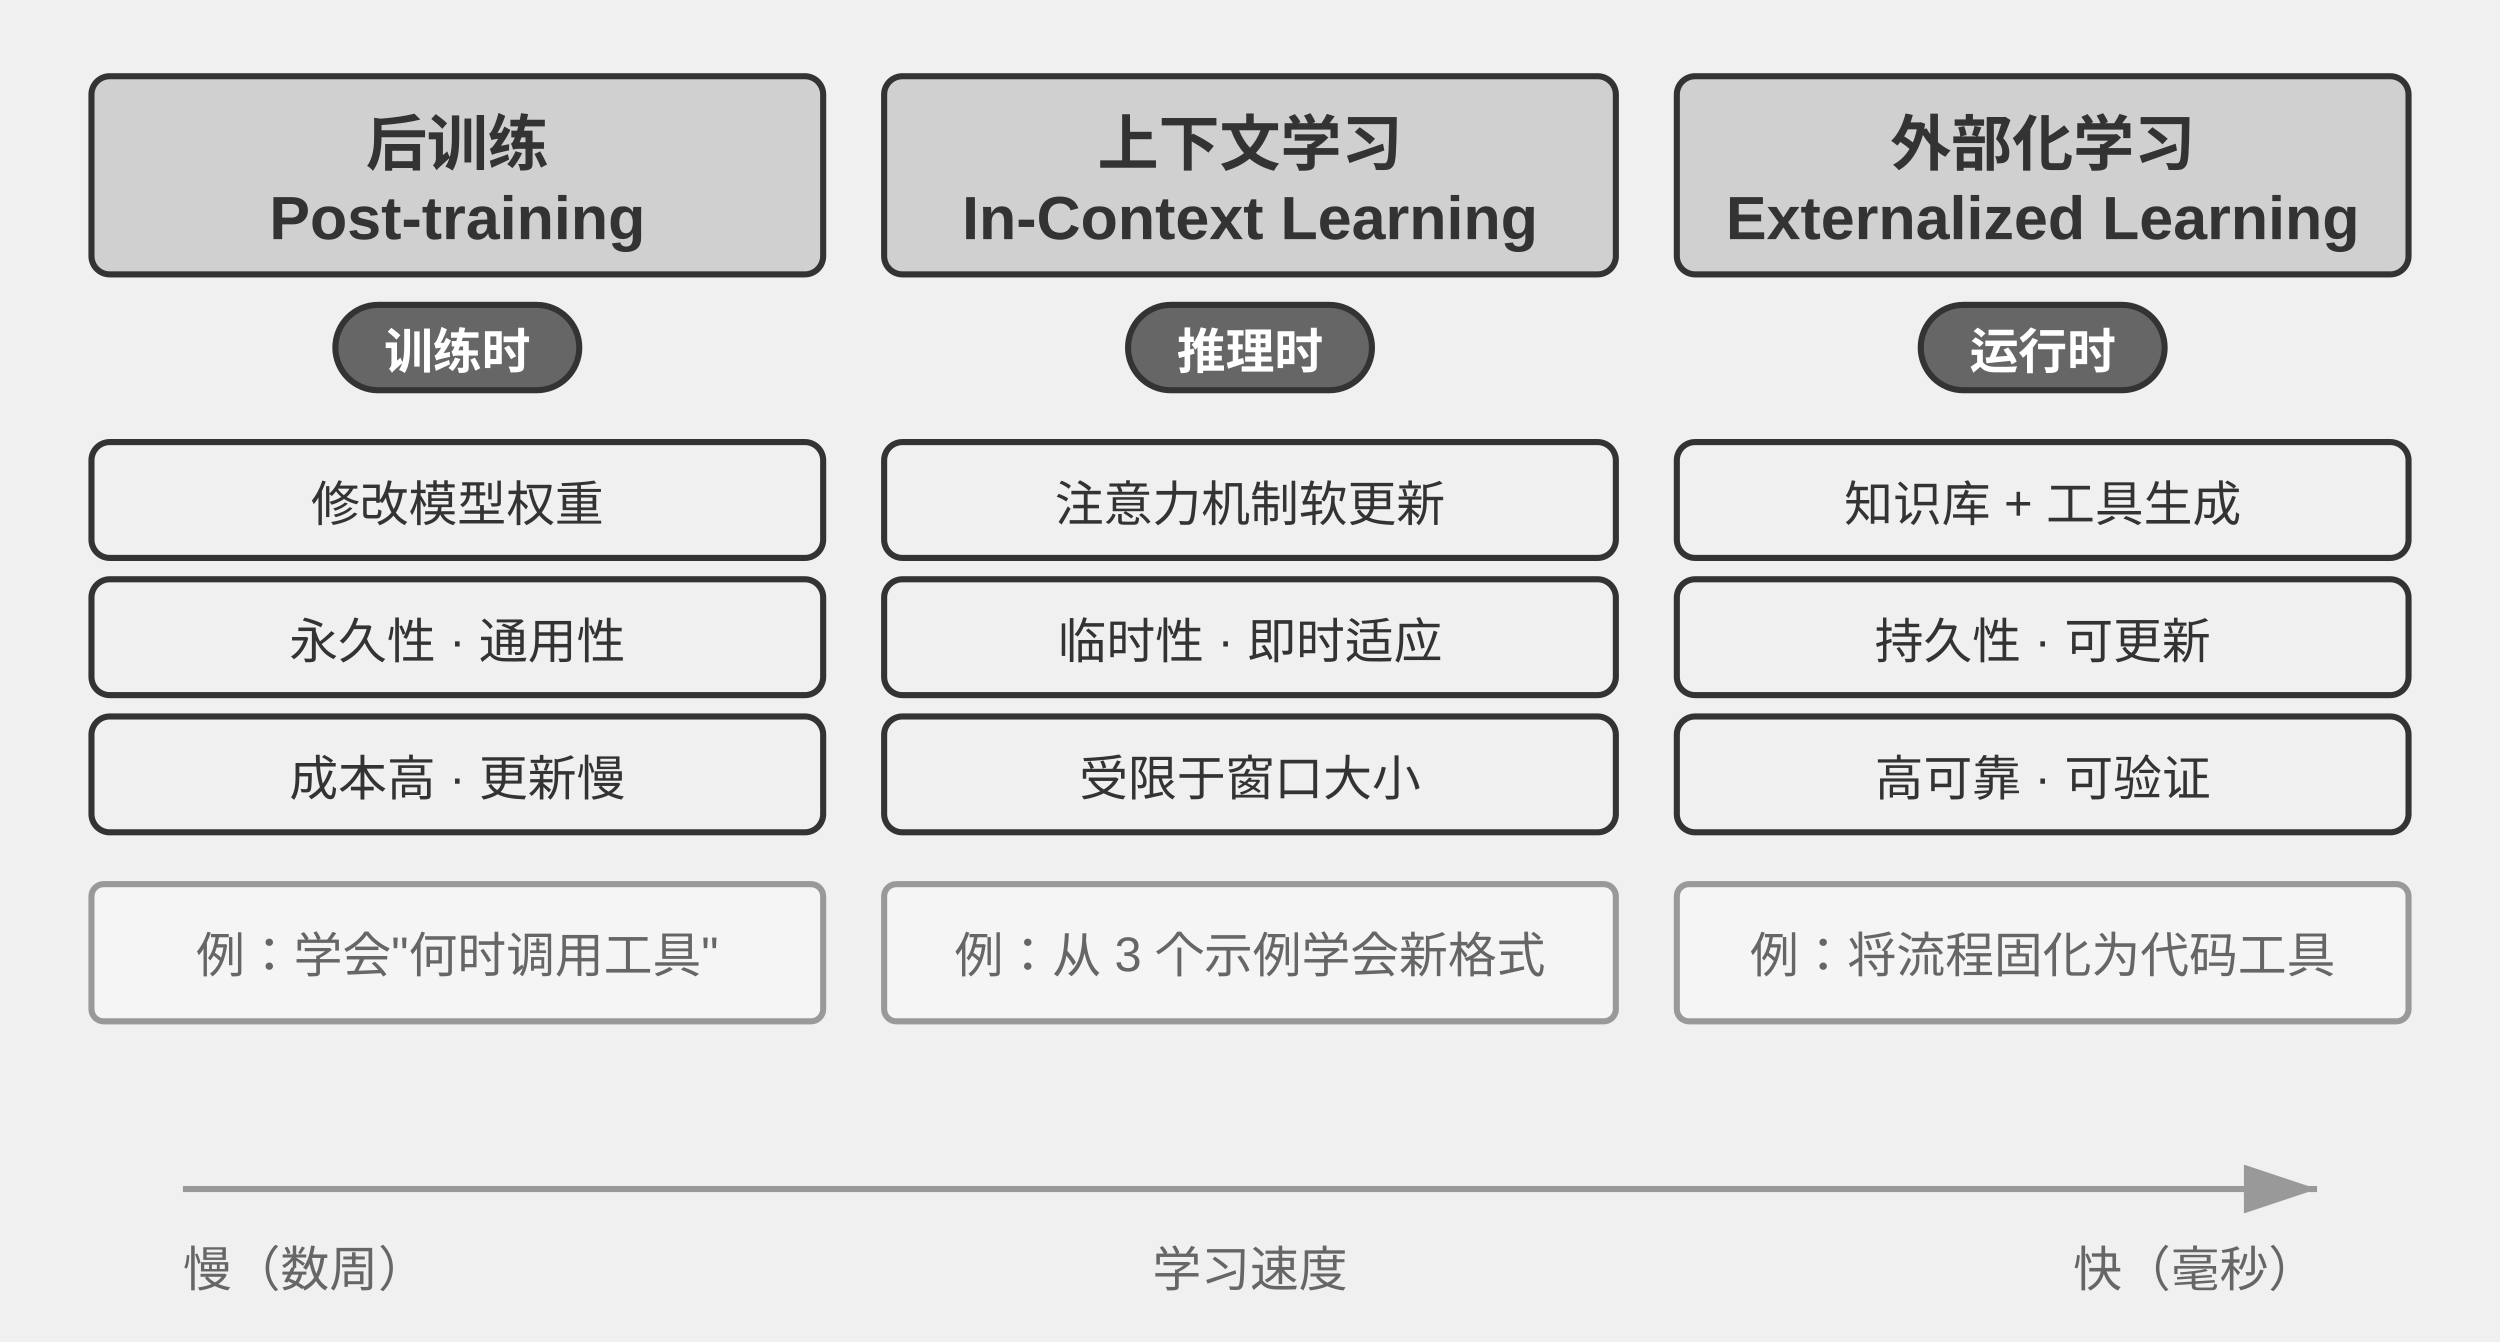
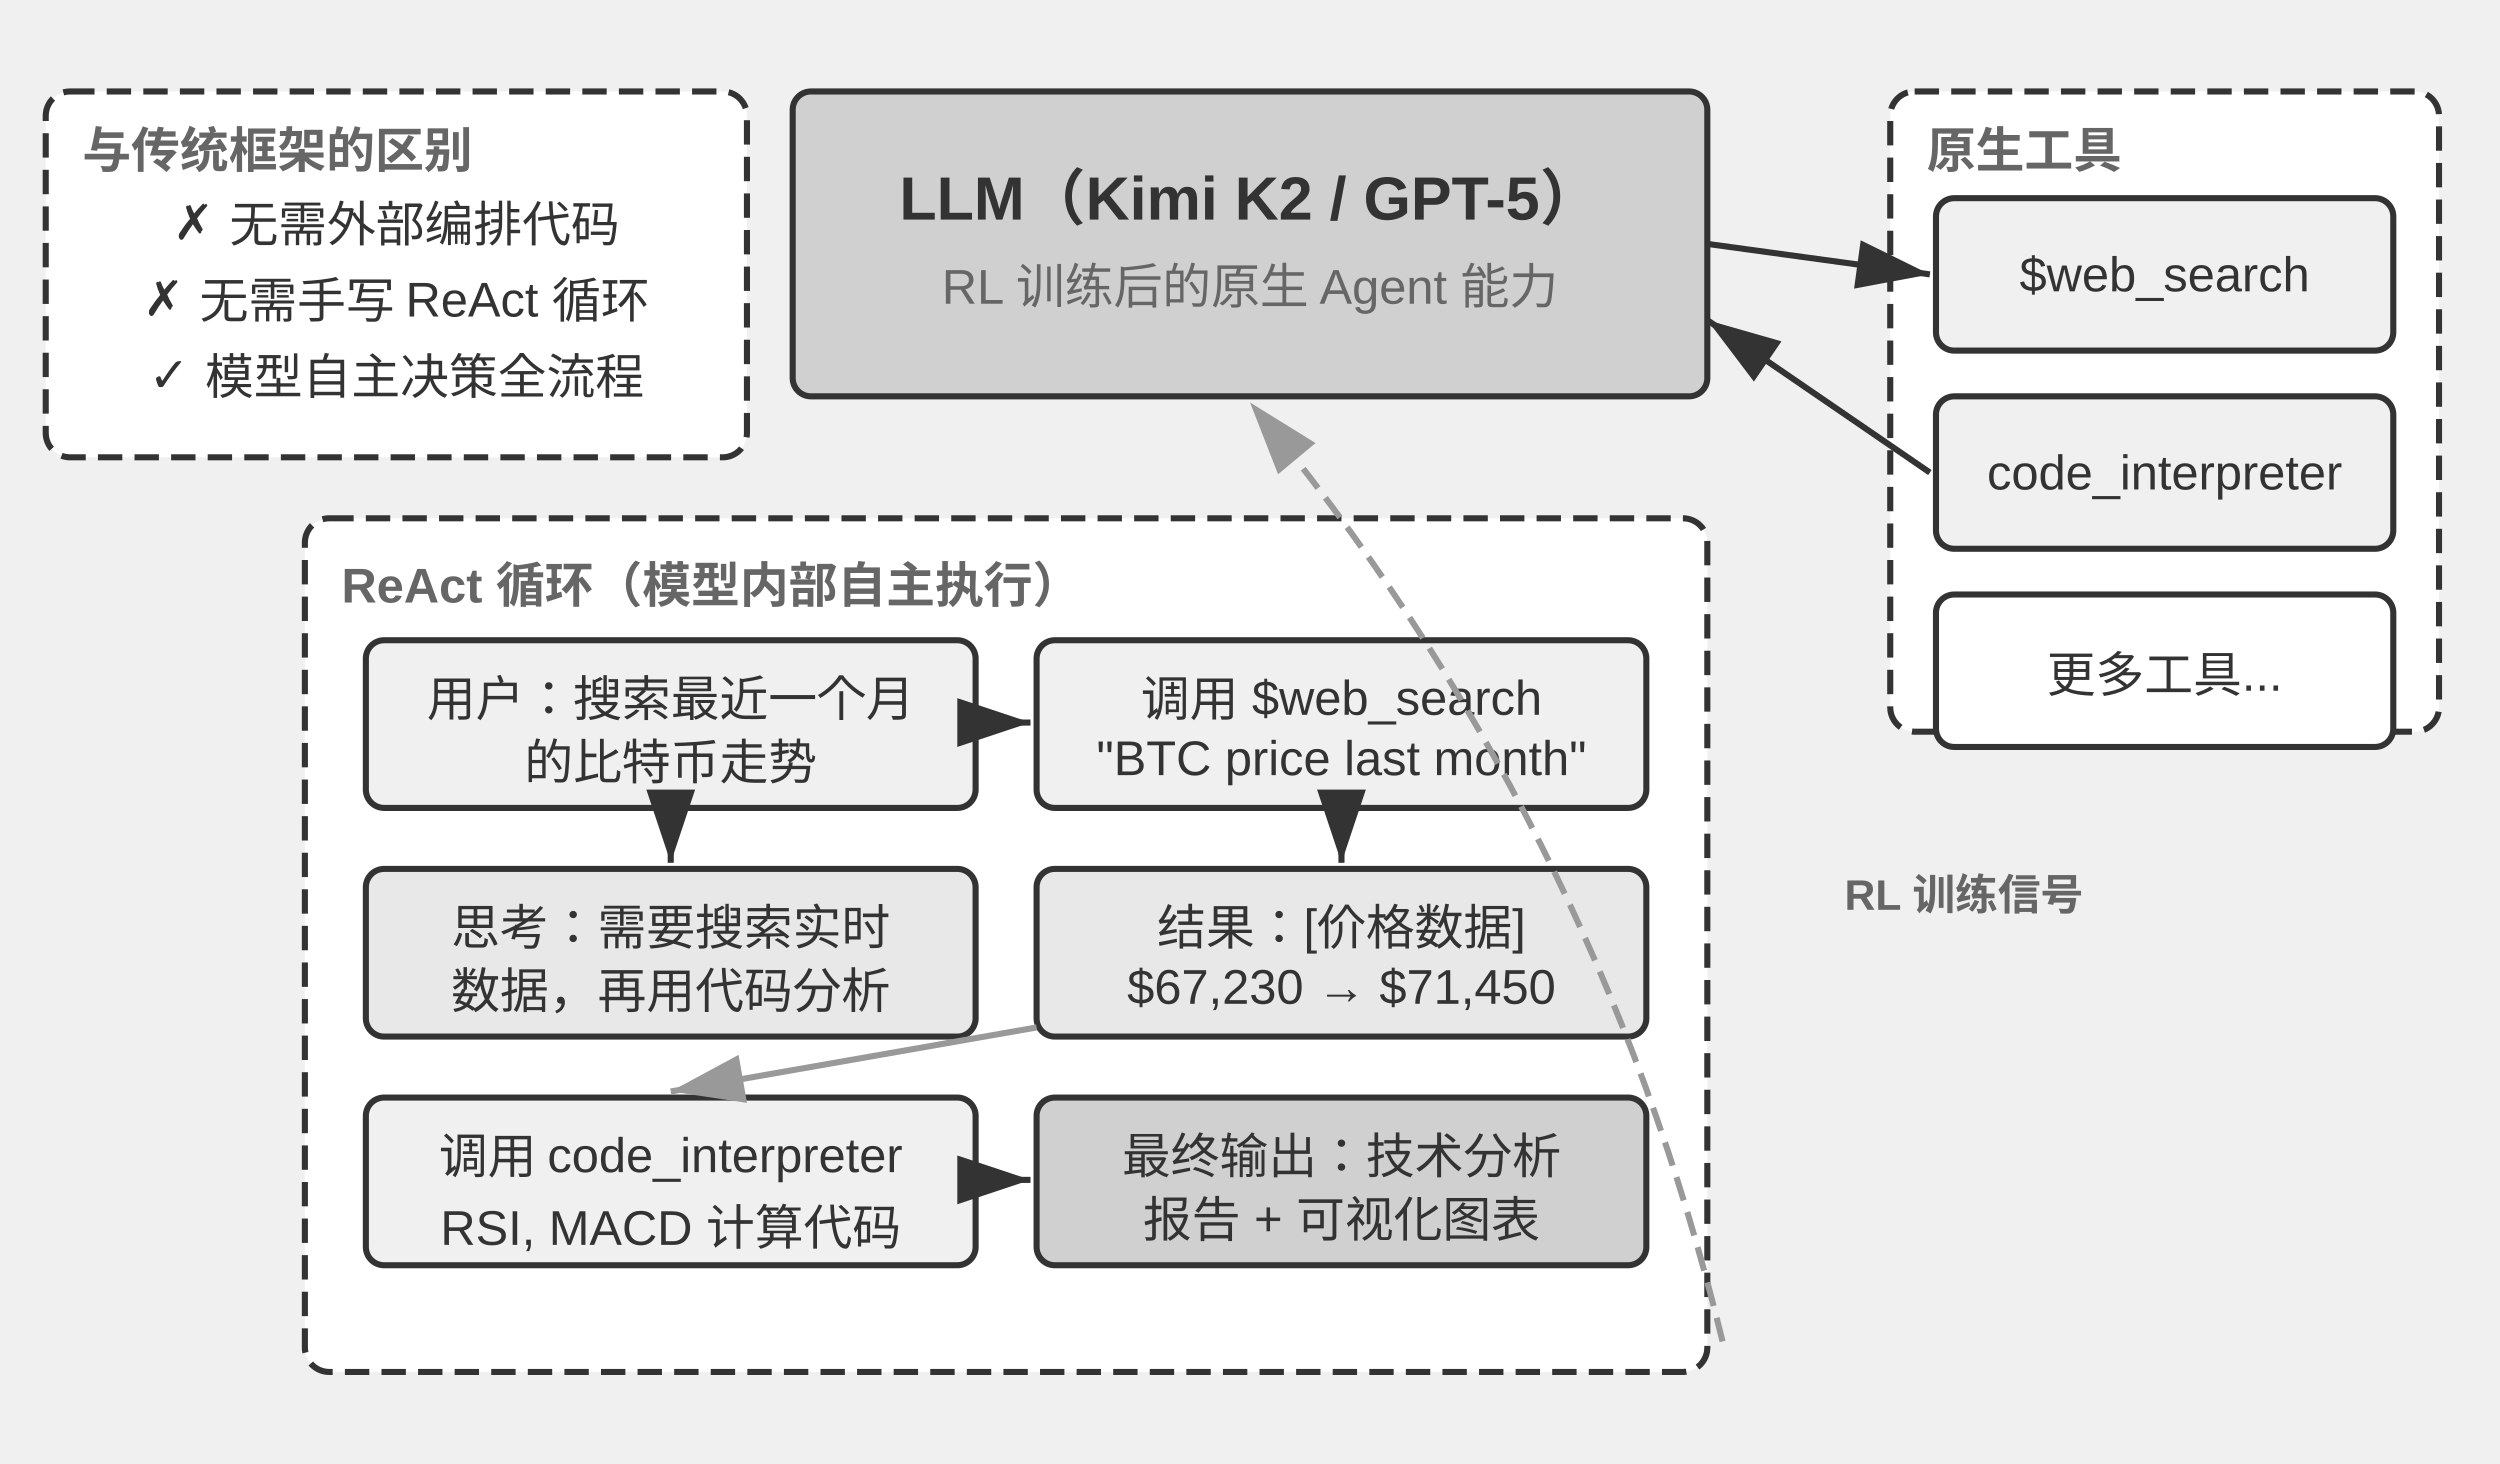
- <svg xmlns="http://www.w3.org/2000/svg" viewBox="0 40 820 440" width="820" height="440" style="background:#ffffff">
+ <svg xmlns="http://www.w3.org/2000/svg" viewBox="0 40 820 480" width="820" height="480" style="background:#ffffff">
  <defs>
    <marker id="ah" markerWidth="12" markerHeight="8" refX="12" refY="4" orient="auto">
      <polygon points="0 0, 12 4, 0 8" fill="#333333" />
    </marker>
    <marker id="ah-light" markerWidth="12" markerHeight="8" refX="12" refY="4" orient="auto">
      <polygon points="0 0, 12 4, 0 8" fill="#999999" />
    </marker>
  </defs>
-   <rect x="30.0" y="65" width="240" height="65" rx="6" fill="#d0d0d0" stroke="#333333" stroke-width="2" />
-   <text x="150.0" y="85.5" font-family="Arial, 'Helvetica Neue', Helvetica, 'PingFang SC', 'Microsoft YaHei', sans-serif" font-size="20" fill="#333333" text-anchor="middle" dominant-baseline="central" font-weight="bold">后训练</text>
-   <text x="150.0" y="111.5" font-family="Arial, 'Helvetica Neue', Helvetica, 'PingFang SC', 'Microsoft YaHei', sans-serif" font-size="20" fill="#333333" text-anchor="middle" dominant-baseline="central" font-weight="bold">Post-training</text>
-   <rect x="110.0" y="140" width="80" height="28" rx="14" fill="#666666" stroke="#333333" stroke-width="2" />
-   <text x="150.0" y="154.0" font-family="Arial, 'Helvetica Neue', Helvetica, 'PingFang SC', 'Microsoft YaHei', sans-serif" font-size="16" fill="#ffffff" text-anchor="middle" dominant-baseline="central" font-weight="bold">训练时</text>
-   <rect x="30.0" y="185" width="240" height="38" rx="6" fill="#f0f0f0" stroke="#333333" stroke-width="2" />
-   <text x="150.0" y="204.0" font-family="Arial, 'Helvetica Neue', Helvetica, 'PingFang SC', 'Microsoft YaHei', sans-serif" font-size="16" fill="#333333" text-anchor="middle" dominant-baseline="central" font-weight="normal">修改模型权重</text>
-   <rect x="30.0" y="230" width="240" height="38" rx="6" fill="#f0f0f0" stroke="#333333" stroke-width="2" />
-   <text x="150.0" y="249.0" font-family="Arial, 'Helvetica Neue', Helvetica, 'PingFang SC', 'Microsoft YaHei', sans-serif" font-size="16" fill="#333333" text-anchor="middle" dominant-baseline="central" font-weight="normal">永久性 · 通用性</text>
-   <rect x="30.0" y="275" width="240" height="38" rx="6" fill="#f0f0f0" stroke="#333333" stroke-width="2" />
-   <text x="150.0" y="294.0" font-family="Arial, 'Helvetica Neue', Helvetica, 'PingFang SC', 'Microsoft YaHei', sans-serif" font-size="16" fill="#333333" text-anchor="middle" dominant-baseline="central" font-weight="normal">成本高 · 更新慢</text>
-   <rect x="30.0" y="330" width="240" height="45" rx="4" fill="#f5f5f5" stroke="#999999" stroke-width="2" />
-   <text x="150.0" y="352" font-family="Arial, 'Helvetica Neue', Helvetica, 'PingFang SC', 'Microsoft YaHei', sans-serif" font-size="16" fill="#666666" text-anchor="middle" dominant-baseline="central" font-weight="normal">例：学会"何时调用工具"</text>
-   <rect x="290.0" y="65" width="240" height="65" rx="6" fill="#d0d0d0" stroke="#333333" stroke-width="2" />
-   <text x="410.0" y="85.5" font-family="Arial, 'Helvetica Neue', Helvetica, 'PingFang SC', 'Microsoft YaHei', sans-serif" font-size="20" fill="#333333" text-anchor="middle" dominant-baseline="central" font-weight="bold">上下文学习</text>
-   <text x="410.0" y="111.5" font-family="Arial, 'Helvetica Neue', Helvetica, 'PingFang SC', 'Microsoft YaHei', sans-serif" font-size="20" fill="#333333" text-anchor="middle" dominant-baseline="central" font-weight="bold">In-Context Learning</text>
-   <rect x="370.0" y="140" width="80" height="28" rx="14" fill="#666666" stroke="#333333" stroke-width="2" />
-   <text x="410.0" y="154.0" font-family="Arial, 'Helvetica Neue', Helvetica, 'PingFang SC', 'Microsoft YaHei', sans-serif" font-size="16" fill="#ffffff" text-anchor="middle" dominant-baseline="central" font-weight="bold">推理时</text>
-   <rect x="290.0" y="185" width="240" height="38" rx="6" fill="#f0f0f0" stroke="#333333" stroke-width="2" />
-   <text x="410.0" y="204.0" font-family="Arial, 'Helvetica Neue', Helvetica, 'PingFang SC', 'Microsoft YaHei', sans-serif" font-size="16" fill="#333333" text-anchor="middle" dominant-baseline="central" font-weight="normal">注意力机制软更新</text>
-   <rect x="290.0" y="230" width="240" height="38" rx="6" fill="#f0f0f0" stroke="#333333" stroke-width="2" />
-   <text x="410.0" y="249.0" font-family="Arial, 'Helvetica Neue', Helvetica, 'PingFang SC', 'Microsoft YaHei', sans-serif" font-size="16" fill="#333333" text-anchor="middle" dominant-baseline="central" font-weight="normal">临时性 · 即时适应</text>
-   <rect x="290.0" y="275" width="240" height="38" rx="6" fill="#f0f0f0" stroke="#333333" stroke-width="2" />
-   <text x="410.0" y="294.0" font-family="Arial, 'Helvetica Neue', Helvetica, 'PingFang SC', 'Microsoft YaHei', sans-serif" font-size="16" fill="#333333" text-anchor="middle" dominant-baseline="central" font-weight="normal">受限于窗口大小</text>
-   <rect x="290.0" y="330" width="240" height="45" rx="4" fill="#f5f5f5" stroke="#999999" stroke-width="2" />
-   <text x="410.0" y="352" font-family="Arial, 'Helvetica Neue', Helvetica, 'PingFang SC', 'Microsoft YaHei', sans-serif" font-size="16" fill="#666666" text-anchor="middle" dominant-baseline="central" font-weight="normal">例：从 3 个示例学会新格式</text>
-   <rect x="550.0" y="65" width="240" height="65" rx="6" fill="#d0d0d0" stroke="#333333" stroke-width="2" />
-   <text x="670.0" y="85.5" font-family="Arial, 'Helvetica Neue', Helvetica, 'PingFang SC', 'Microsoft YaHei', sans-serif" font-size="20" fill="#333333" text-anchor="middle" dominant-baseline="central" font-weight="bold">外部化学习</text>
-   <text x="670.0" y="111.5" font-family="Arial, 'Helvetica Neue', Helvetica, 'PingFang SC', 'Microsoft YaHei', sans-serif" font-size="20" fill="#333333" text-anchor="middle" dominant-baseline="central" font-weight="bold">Externalized Learning</text>
-   <rect x="630.0" y="140" width="80" height="28" rx="14" fill="#666666" stroke="#333333" stroke-width="2" />
-   <text x="670.0" y="154.0" font-family="Arial, 'Helvetica Neue', Helvetica, 'PingFang SC', 'Microsoft YaHei', sans-serif" font-size="16" fill="#ffffff" text-anchor="middle" dominant-baseline="central" font-weight="bold">运行时</text>
-   <rect x="550.0" y="185" width="240" height="38" rx="6" fill="#f0f0f0" stroke="#333333" stroke-width="2" />
-   <text x="670.0" y="204.0" font-family="Arial, 'Helvetica Neue', Helvetica, 'PingFang SC', 'Microsoft YaHei', sans-serif" font-size="16" fill="#333333" text-anchor="middle" dominant-baseline="central" font-weight="normal">知识库 + 工具生成</text>
-   <rect x="550.0" y="230" width="240" height="38" rx="6" fill="#f0f0f0" stroke="#333333" stroke-width="2" />
-   <text x="670.0" y="249.0" font-family="Arial, 'Helvetica Neue', Helvetica, 'PingFang SC', 'Microsoft YaHei', sans-serif" font-size="16" fill="#333333" text-anchor="middle" dominant-baseline="central" font-weight="normal">持久性 · 可更新</text>
-   <rect x="550.0" y="275" width="240" height="38" rx="6" fill="#f0f0f0" stroke="#333333" stroke-width="2" />
-   <text x="670.0" y="294.0" font-family="Arial, 'Helvetica Neue', Helvetica, 'PingFang SC', 'Microsoft YaHei', sans-serif" font-size="16" fill="#333333" text-anchor="middle" dominant-baseline="central" font-weight="normal">高可靠 · 可验证</text>
-   <rect x="550.0" y="330" width="240" height="45" rx="4" fill="#f5f5f5" stroke="#999999" stroke-width="2" />
-   <text x="670.0" y="352" font-family="Arial, 'Helvetica Neue', Helvetica, 'PingFang SC', 'Microsoft YaHei', sans-serif" font-size="16" fill="#666666" text-anchor="middle" dominant-baseline="central" font-weight="normal">例：将流程固化为代码工具</text>
-   <line x1="60" y1="430" x2="760" y2="430" stroke="#999999" stroke-width="2" marker-end="url(#ah-light)" />
-   <text x="60" y="455" font-family="Arial, 'Helvetica Neue', Helvetica, 'PingFang SC', 'Microsoft YaHei', sans-serif" font-size="16" fill="#666666" text-anchor="start" dominant-baseline="central" font-weight="normal">慢（数周）</text>
-   <text x="410" y="455" font-family="Arial, 'Helvetica Neue', Helvetica, 'PingFang SC', 'Microsoft YaHei', sans-serif" font-size="16" fill="#666666" text-anchor="middle" dominant-baseline="central" font-weight="normal">学习速度</text>
-   <text x="760" y="455" font-family="Arial, 'Helvetica Neue', Helvetica, 'PingFang SC', 'Microsoft YaHei', sans-serif" font-size="16" fill="#666666" text-anchor="end" dominant-baseline="central" font-weight="normal">快（毫秒）</text>
+   <rect x="260" y="70" width="300" height="100" rx="6" fill="#d0d0d0" stroke="#333333" stroke-width="2" />
+   <text x="410" y="100" font-family="Arial, 'Helvetica Neue', Helvetica, 'PingFang SC', 'Microsoft YaHei', sans-serif" font-size="20" fill="#333333" text-anchor="middle" dominant-baseline="central" font-weight="bold">LLM（Kimi K2 / GPT-5）</text>
+   <text x="410" y="130" font-family="Arial, 'Helvetica Neue', Helvetica, 'PingFang SC', 'Microsoft YaHei', sans-serif" font-size="16" fill="#666666" text-anchor="middle" dominant-baseline="central" font-weight="normal">RL 训练后的原生 Agent 能力</text>
+   <rect x="620" y="70" width="180" height="210" rx="8" fill="#ffffff" stroke="#333333" stroke-width="2" stroke-dasharray="8,4" />
+   <text x="632" y="88" font-family="Arial, 'Helvetica Neue', Helvetica, 'PingFang SC', 'Microsoft YaHei', sans-serif" font-size="16" fill="#666666" text-anchor="start" dominant-baseline="central" font-weight="bold">原生工具</text>
+   <rect x="635" y="105" width="150" height="50" rx="6" fill="#f0f0f0" stroke="#333333" stroke-width="2" />
+   <text x="710.0" y="130.0" font-family="Arial, 'Helvetica Neue', Helvetica, 'PingFang SC', 'Microsoft YaHei', sans-serif" font-size="16" fill="#333333" text-anchor="middle" dominant-baseline="central" font-weight="normal">$web_search</text>
+   <rect x="635" y="170" width="150" height="50" rx="6" fill="#f0f0f0" stroke="#333333" stroke-width="2" />
+   <text x="710.0" y="195.0" font-family="Arial, 'Helvetica Neue', Helvetica, 'PingFang SC', 'Microsoft YaHei', sans-serif" font-size="16" fill="#333333" text-anchor="middle" dominant-baseline="central" font-weight="normal">code_interpreter</text>
+   <rect x="635" y="235" width="150" height="50" rx="6" fill="#ffffff" stroke="#333333" stroke-width="2" />
+   <text x="710.0" y="260.0" font-family="Arial, 'Helvetica Neue', Helvetica, 'PingFang SC', 'Microsoft YaHei', sans-serif" font-size="16" fill="#333333" text-anchor="middle" dominant-baseline="central" font-weight="normal">更多工具...</text>
+   <line x1="560" y1="120" x2="633" y2="130" stroke="#333333" stroke-width="2" marker-end="url(#ah)" />
+   <line x1="633" y1="195" x2="560" y2="145" stroke="#333333" stroke-width="2" marker-end="url(#ah)" />
+   <rect x="100" y="210" width="460" height="280" rx="8" fill="#ffffff" stroke="#333333" stroke-width="2" stroke-dasharray="8,4" />
+   <text x="112" y="228" font-family="Arial, 'Helvetica Neue', Helvetica, 'PingFang SC', 'Microsoft YaHei', sans-serif" font-size="16" fill="#666666" text-anchor="start" dominant-baseline="central" font-weight="bold">ReAct 循环（模型内部自主执行）</text>
+   <rect x="120" y="250" width="200" height="55" rx="6" fill="#f0f0f0" stroke="#333333" stroke-width="2" />
+   <text x="220.0" y="267.9" font-family="Arial, 'Helvetica Neue', Helvetica, 'PingFang SC', 'Microsoft YaHei', sans-serif" font-size="16" fill="#333333" text-anchor="middle" dominant-baseline="central" font-weight="normal">用户：搜索最近一个月</text>
+   <text x="220.0" y="288.7" font-family="Arial, 'Helvetica Neue', Helvetica, 'PingFang SC', 'Microsoft YaHei', sans-serif" font-size="16" fill="#333333" text-anchor="middle" dominant-baseline="central" font-weight="normal">的比特币走势</text>
+   <rect x="120" y="325" width="200" height="55" rx="6" fill="#e8e8e8" stroke="#333333" stroke-width="2" />
+   <text x="220.0" y="342.9" font-family="Arial, 'Helvetica Neue', Helvetica, 'PingFang SC', 'Microsoft YaHei', sans-serif" font-size="16" fill="#333333" text-anchor="middle" dominant-baseline="central" font-weight="normal">思考：需要搜索实时</text>
+   <text x="220.0" y="363.7" font-family="Arial, 'Helvetica Neue', Helvetica, 'PingFang SC', 'Microsoft YaHei', sans-serif" font-size="16" fill="#333333" text-anchor="middle" dominant-baseline="central" font-weight="normal">数据，再用代码分析</text>
+   <line x1="220" y1="307" x2="220" y2="323" stroke="#333333" stroke-width="2" marker-end="url(#ah)" />
+   <rect x="340" y="250" width="200" height="55" rx="6" fill="#f0f0f0" stroke="#333333" stroke-width="2" />
+   <text x="440.0" y="267.9" font-family="Arial, 'Helvetica Neue', Helvetica, 'PingFang SC', 'Microsoft YaHei', sans-serif" font-size="16" fill="#333333" text-anchor="middle" dominant-baseline="central" font-weight="normal">调用 $web_search</text>
+   <text x="440.0" y="288.7" font-family="Arial, 'Helvetica Neue', Helvetica, 'PingFang SC', 'Microsoft YaHei', sans-serif" font-size="16" fill="#333333" text-anchor="middle" dominant-baseline="central" font-weight="normal">"BTC price last month"</text>
+   <line x1="322" y1="277" x2="338" y2="277" stroke="#333333" stroke-width="2" marker-end="url(#ah)" />
+   <rect x="340" y="325" width="200" height="55" rx="6" fill="#e8e8e8" stroke="#333333" stroke-width="2" />
+   <text x="440.0" y="342.9" font-family="Arial, 'Helvetica Neue', Helvetica, 'PingFang SC', 'Microsoft YaHei', sans-serif" font-size="16" fill="#333333" text-anchor="middle" dominant-baseline="central" font-weight="normal">结果：[价格数据]</text>
+   <text x="440.0" y="363.7" font-family="Arial, 'Helvetica Neue', Helvetica, 'PingFang SC', 'Microsoft YaHei', sans-serif" font-size="16" fill="#333333" text-anchor="middle" dominant-baseline="central" font-weight="normal">$67,230 → $71,450</text>
+   <line x1="440" y1="307" x2="440" y2="323" stroke="#333333" stroke-width="2" marker-end="url(#ah)" />
+   <rect x="120" y="400" width="200" height="55" rx="6" fill="#f0f0f0" stroke="#333333" stroke-width="2" />
+   <text x="220.0" y="417.9" font-family="Arial, 'Helvetica Neue', Helvetica, 'PingFang SC', 'Microsoft YaHei', sans-serif" font-size="16" fill="#333333" text-anchor="middle" dominant-baseline="central" font-weight="normal">调用 code_interpreter</text>
+   <text x="220.0" y="438.7" font-family="Arial, 'Helvetica Neue', Helvetica, 'PingFang SC', 'Microsoft YaHei', sans-serif" font-size="16" fill="#333333" text-anchor="middle" dominant-baseline="central" font-weight="normal">RSI, MACD 计算代码</text>
+   <line x1="340" y1="377" x2="220" y2="398" stroke="#999999" stroke-width="2" marker-end="url(#ah-light)" />
+   <rect x="340" y="400" width="200" height="55" rx="6" fill="#d0d0d0" stroke="#333333" stroke-width="2" />
+   <text x="440.0" y="417.9" font-family="Arial, 'Helvetica Neue', Helvetica, 'PingFang SC', 'Microsoft YaHei', sans-serif" font-size="16" fill="#333333" text-anchor="middle" dominant-baseline="central" font-weight="normal">最终输出：技术分析</text>
+   <text x="440.0" y="438.7" font-family="Arial, 'Helvetica Neue', Helvetica, 'PingFang SC', 'Microsoft YaHei', sans-serif" font-size="16" fill="#333333" text-anchor="middle" dominant-baseline="central" font-weight="normal">报告 + 可视化图表</text>
+   <line x1="322" y1="427" x2="338" y2="427" stroke="#333333" stroke-width="2" marker-end="url(#ah)" />
+   <path d="M 565,480 Q 523.231,308.019 410,172" fill="none" stroke="#999999" stroke-width="2" stroke-dasharray="8,4" marker-end="url(#ah-light)" />
+   <text x="605" y="330" font-family="Arial, 'Helvetica Neue', Helvetica, 'PingFang SC', 'Microsoft YaHei', sans-serif" font-size="14" fill="#666666" text-anchor="start" dominant-baseline="central" font-weight="bold">RL 训练信号</text>
+   <rect x="15" y="70" width="230" height="120" rx="8" fill="#ffffff" stroke="#333333" stroke-width="2" stroke-dasharray="8,4" />
+   <text x="27" y="88" font-family="Arial, 'Helvetica Neue', Helvetica, 'PingFang SC', 'Microsoft YaHei', sans-serif" font-size="16" fill="#666666" text-anchor="start" dominant-baseline="central" font-weight="bold">与传统框架的区别</text>
+   <text x="130" y="110" font-family="Arial, 'Helvetica Neue', Helvetica, 'PingFang SC', 'Microsoft YaHei', sans-serif" font-size="16" fill="#333333" text-anchor="middle" dominant-baseline="central" font-weight="normal">✗ 无需外部编排代码</text>
+   <text x="130" y="135" font-family="Arial, 'Helvetica Neue', Helvetica, 'PingFang SC', 'Microsoft YaHei', sans-serif" font-size="16" fill="#333333" text-anchor="middle" dominant-baseline="central" font-weight="normal">✗ 无需手写 ReAct 循环</text>
+   <text x="130" y="160" font-family="Arial, 'Helvetica Neue', Helvetica, 'PingFang SC', 'Microsoft YaHei', sans-serif" font-size="16" fill="#333333" text-anchor="middle" dominant-baseline="central" font-weight="normal">✓ 模型自主决策全流程</text>
</svg>
